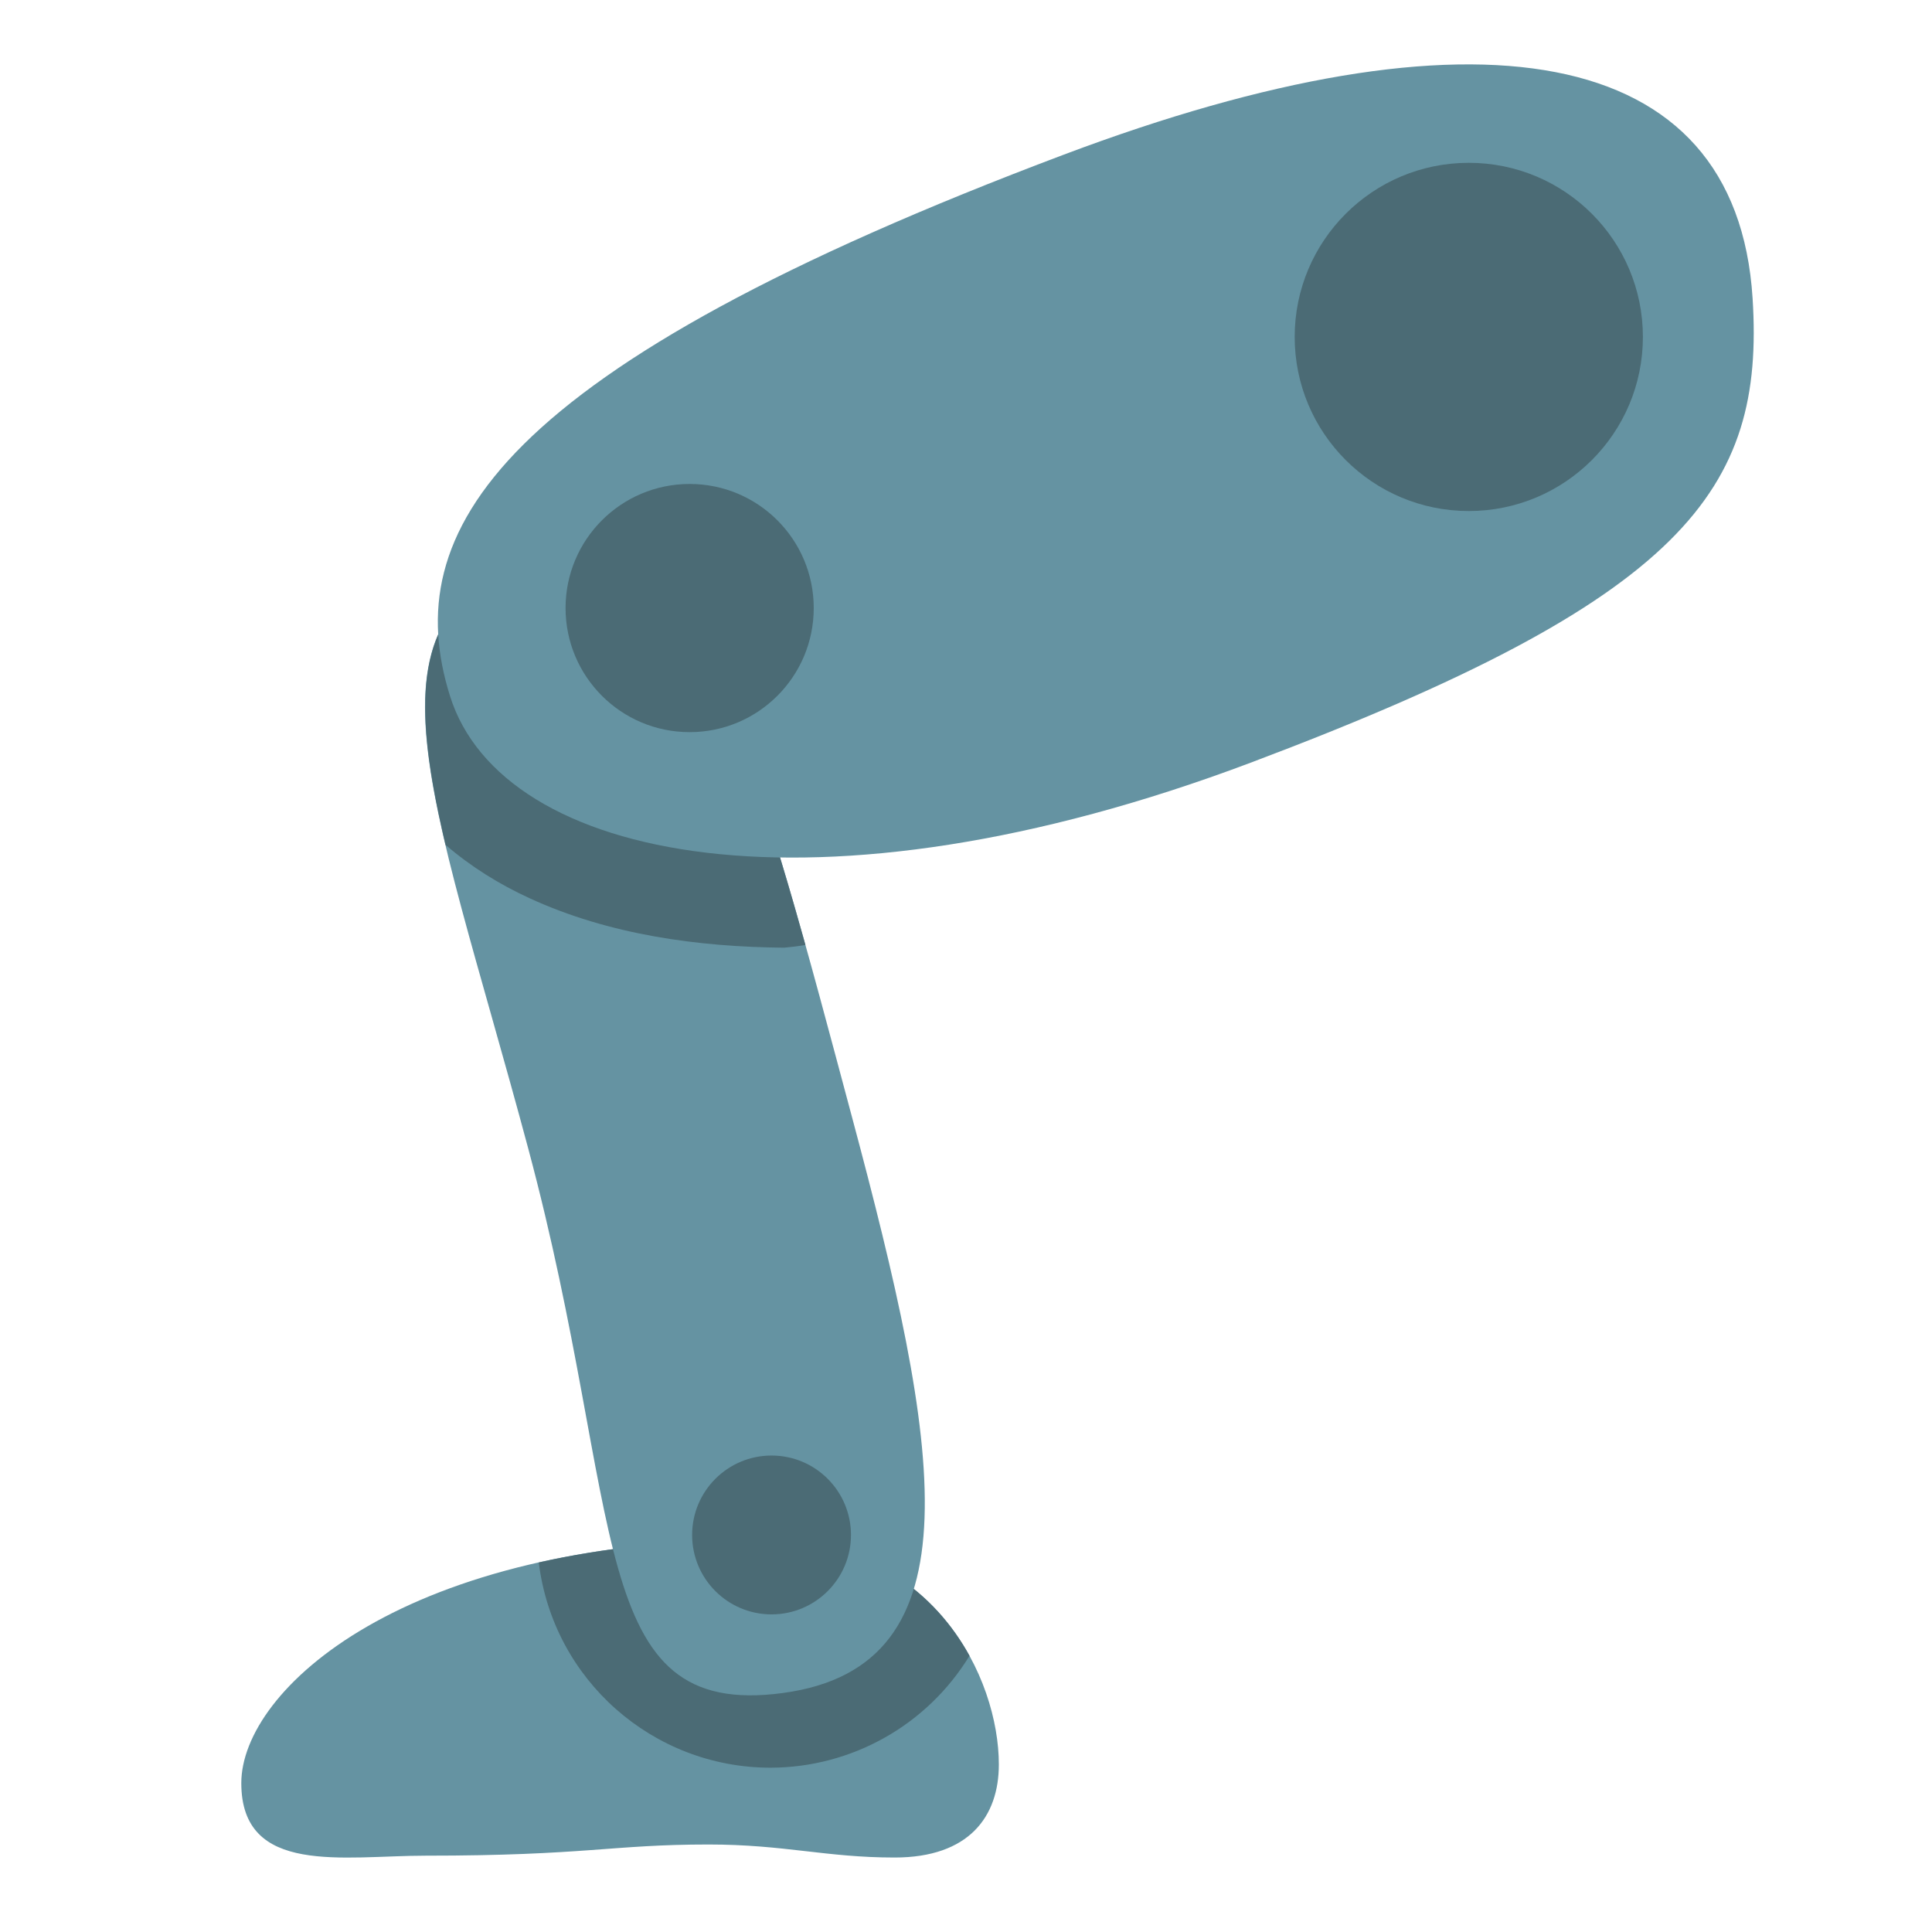
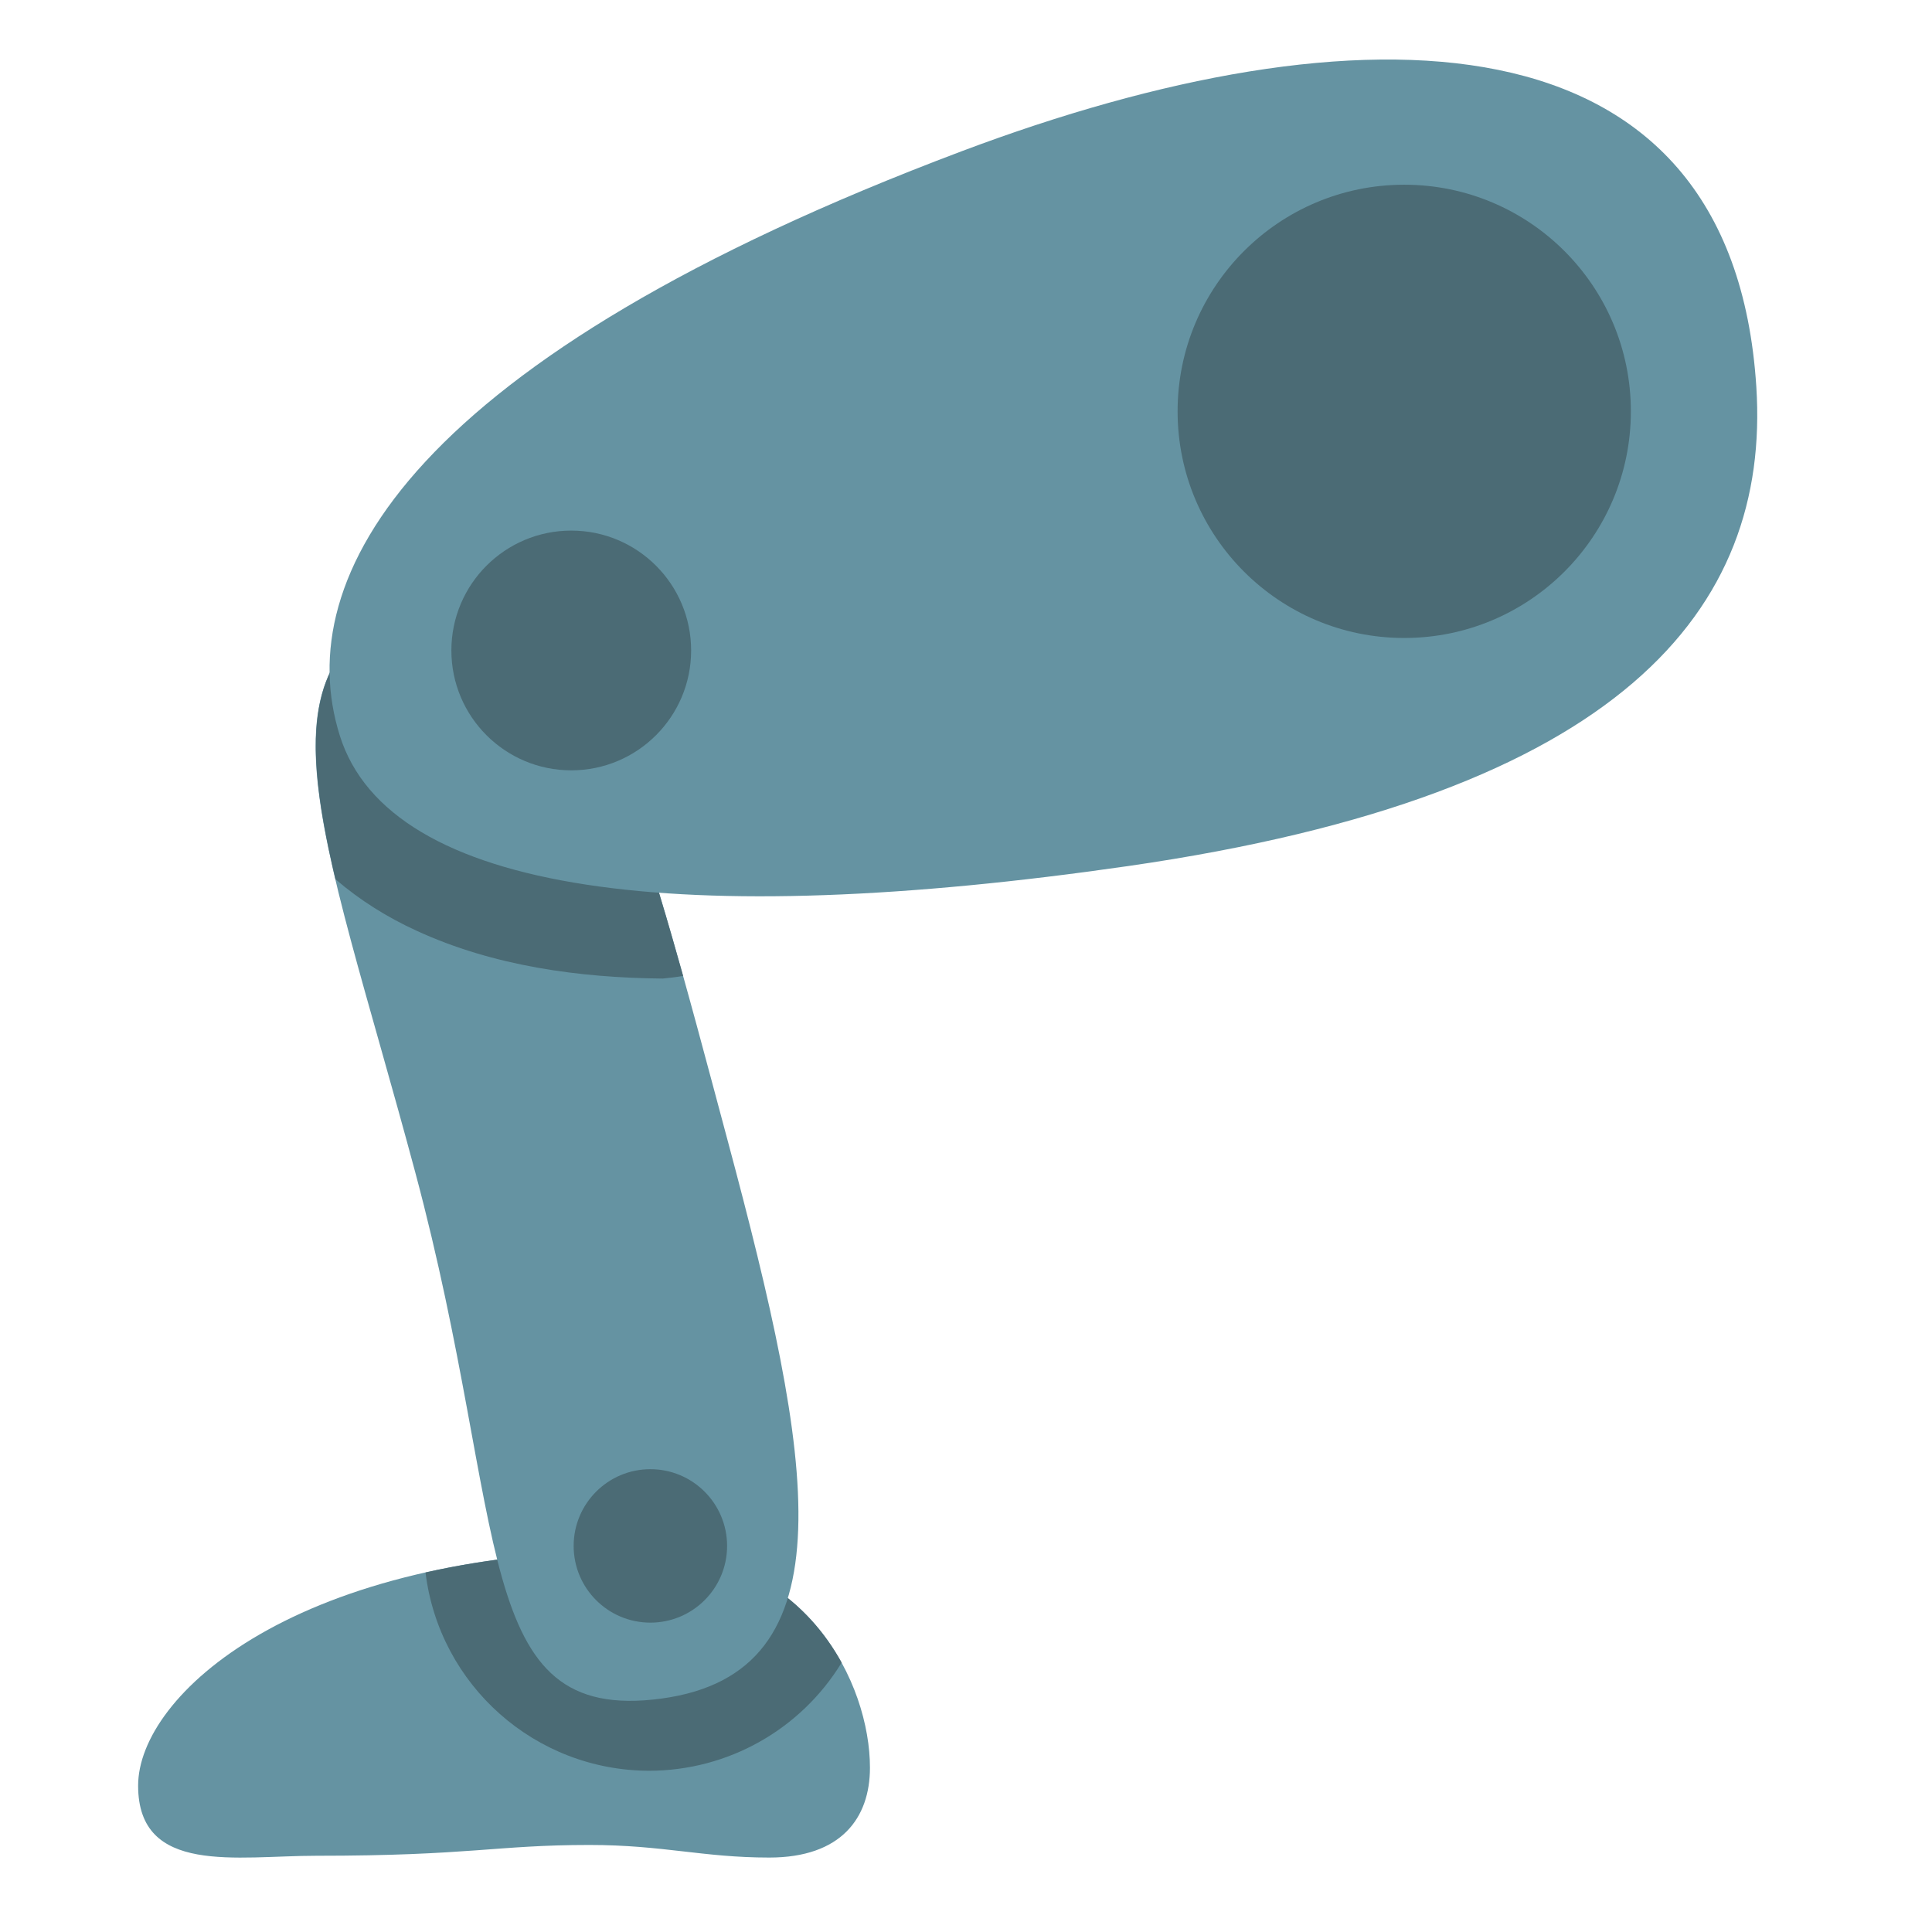
<svg xmlns="http://www.w3.org/2000/svg" width="100%" height="100%" viewBox="0 0 128 128" version="1.1" xml:space="preserve" style="fill-rule:evenodd;clip-rule:evenodd;stroke-linejoin:round;stroke-miterlimit:1.414;" id="svg10">
  <defs id="defs10">
    <linearGradient id="_Linear1" x1="0" y1="0" x2="1" y2="0" gradientUnits="userSpaceOnUse" gradientTransform="matrix(-15.4049,25.4222,-25.4222,-15.4049,54.1815,52.3627)">
      <stop offset="0" style="stop-color:rgb(195,195,195);stop-opacity:1" id="stop9" />
      <stop offset="1" style="stop-color:rgb(152,152,152);stop-opacity:1" id="stop10" />
    </linearGradient>
  </defs>
-   <path style="fill:#6593a2;stroke-width:9.071;stroke-linecap:round" d="m 50.474,102 c -23.716,0 -34.487,9.969 -34.487,16.134 0,6.166 6.782,4.809 12.208,4.809 10.605,0 12.331,-0.74 18.744,-0.74 5.056,0 7.769,0.863 12.331,0.863 4.933,0 6.906,-2.713 6.906,-6.166 0,-5.672 -4.247,-14.901 -15.702,-14.901 z" id="path4" />
-   <path id="circle3" style="fill:#4b6b75;stroke-width:9.071;stroke-linecap:round" d="M 50.475 102 C 44.819 102 39.908 102.571 35.695 103.518 A 15.481 15.481 0 0 0 51.043 117.115 A 15.481 15.481 0 0 0 64.232 109.701 C 61.983 105.609 57.638 102 50.475 102 z " />
-   <path style="fill:#6593a2;stroke-width:9.071;stroke-linecap:round" d="M 36.646,36.509 C 22.91,40.189 28.484,51.789 34.996,76.091 41.508,100.394 38.738,113.95 51.882,112.164 64.957,110.387 62.278,95.77 56.437,73.971 50.596,52.172 46.071,33.984 36.646,36.509 Z" id="path3" />
-   <path id="path5" style="fill:#4b6b75;fill-opacity:1;stroke-width:9.071;stroke-linecap:round" d="M 38.357 36.273 C 37.805 36.274 37.236 36.352 36.646 36.51 C 27.461 38.971 26.928 45 29.52 55.975 C 31.189 57.414 33.091 58.598 35.082 59.508 C 40.345 61.934 46.26 62.737 51.959 62.787 C 52.425 62.744 52.896 62.688 53.361 62.607 C 49.148 47.525 45.044 36.271 38.357 36.273 z " />
-   <path style="fill:#6593a2;stroke-width:9.071;stroke-linecap:round" d="M 70.484,10.244 C 32.746,24.456 26.385,35.206 29.819,46.128 33.253,57.051 54.034,61.385 82.846,50.535 111.659,39.684 116.923,32.472 116.113,19.751 115.028,2.721 97.613,0.027 70.484,10.244 Z" id="path1" />
-   <circle style="fill:#4b6b75;stroke-width:9.071;stroke-linecap:round" id="path2" cx="97.311" cy="22.322" r="11.535" />
-   <circle style="fill:#4b6b75;stroke-width:9.071;stroke-linecap:round" id="circle6" cx="45.691" cy="40.285" r="8.221" />
-   <circle style="fill:#4b6b75;stroke-width:9.071;stroke-linecap:round" id="circle7" cx="51.117" cy="101.695" r="5.262" />
+   <path style="fill:#6593a2;stroke-width:9.071;stroke-linecap:round" d="m 42.468,102.716 c -22.912,0 -33.317,9.63 -33.317,15.587 0,5.956 6.552,4.646 11.794,4.646 10.245,0 11.913,-0.715 18.108,-0.715 4.884,0 7.505,0.834 11.913,0.834 4.765,0 6.671,-2.621 6.671,-5.956 0,-5.48 -4.103,-14.396 -15.169,-14.396 z" id="path4" />
+   <path id="circle3" style="fill:#4b6b75;stroke-width:9.071;stroke-linecap:round" d="m 42.469,102.715 c -5.463,0 -10.208,0.551 -14.278,1.466 a 14.955,14.955 0 0 0 14.827,13.136 14.955,14.955 0 0 0 12.742,-7.162 c -2.173,-3.953 -6.371,-7.44 -13.291,-7.44 z" />
+   <path style="fill:#6593a2;stroke-width:9.071;stroke-linecap:round" d="m 29.109,39.447 c -13.269,3.555 -7.884,14.761 -1.593,38.239 6.291,23.478 3.615,36.573 16.313,34.848 C 56.46,110.818 53.871,96.696 48.229,75.638 42.586,54.579 38.215,37.007 29.109,39.447 Z" id="path3" />
+   <path id="path5" style="fill:#4b6b75;fill-opacity:1;stroke-width:9.071;stroke-linecap:round" d="m 30.763,39.219 c -0.534,1.82e-4 -1.084,0.076 -1.653,0.228 -8.874,2.378 -9.388,8.202 -6.885,18.804 1.613,1.39 3.45,2.534 5.374,3.413 5.084,2.343 10.798,3.119 16.304,3.168 0.451,-0.042 0.905,-0.096 1.355,-0.174 C 41.187,50.089 37.223,39.217 30.763,39.219 Z" />
+   <path style="fill:#6593a2;stroke-width:9.071;stroke-linecap:round" d="M 63.705,10.023 C 27.248,23.753 19.197,38.188 22.514,48.74 25.832,59.292 45.315,61.626 74.753,57.377 107.526,52.647 117.296,40.302 116.362,25.64 114.748,0.303 89.914,0.153 63.705,10.023 Z" id="path1" />
+   <circle style="fill:#4b6b75;stroke-width:9.071;stroke-linecap:round" id="path2" cx="93.034" cy="27.253" r="15.015" />
+   <circle style="fill:#4b6b75;stroke-width:9.071;stroke-linecap:round" id="circle6" cx="37.847" cy="43.095" r="7.942" />
+   <circle style="fill:#4b6b75;stroke-width:9.071;stroke-linecap:round" id="circle7" cx="43.089" cy="102.421" r="5.083" />
</svg>
